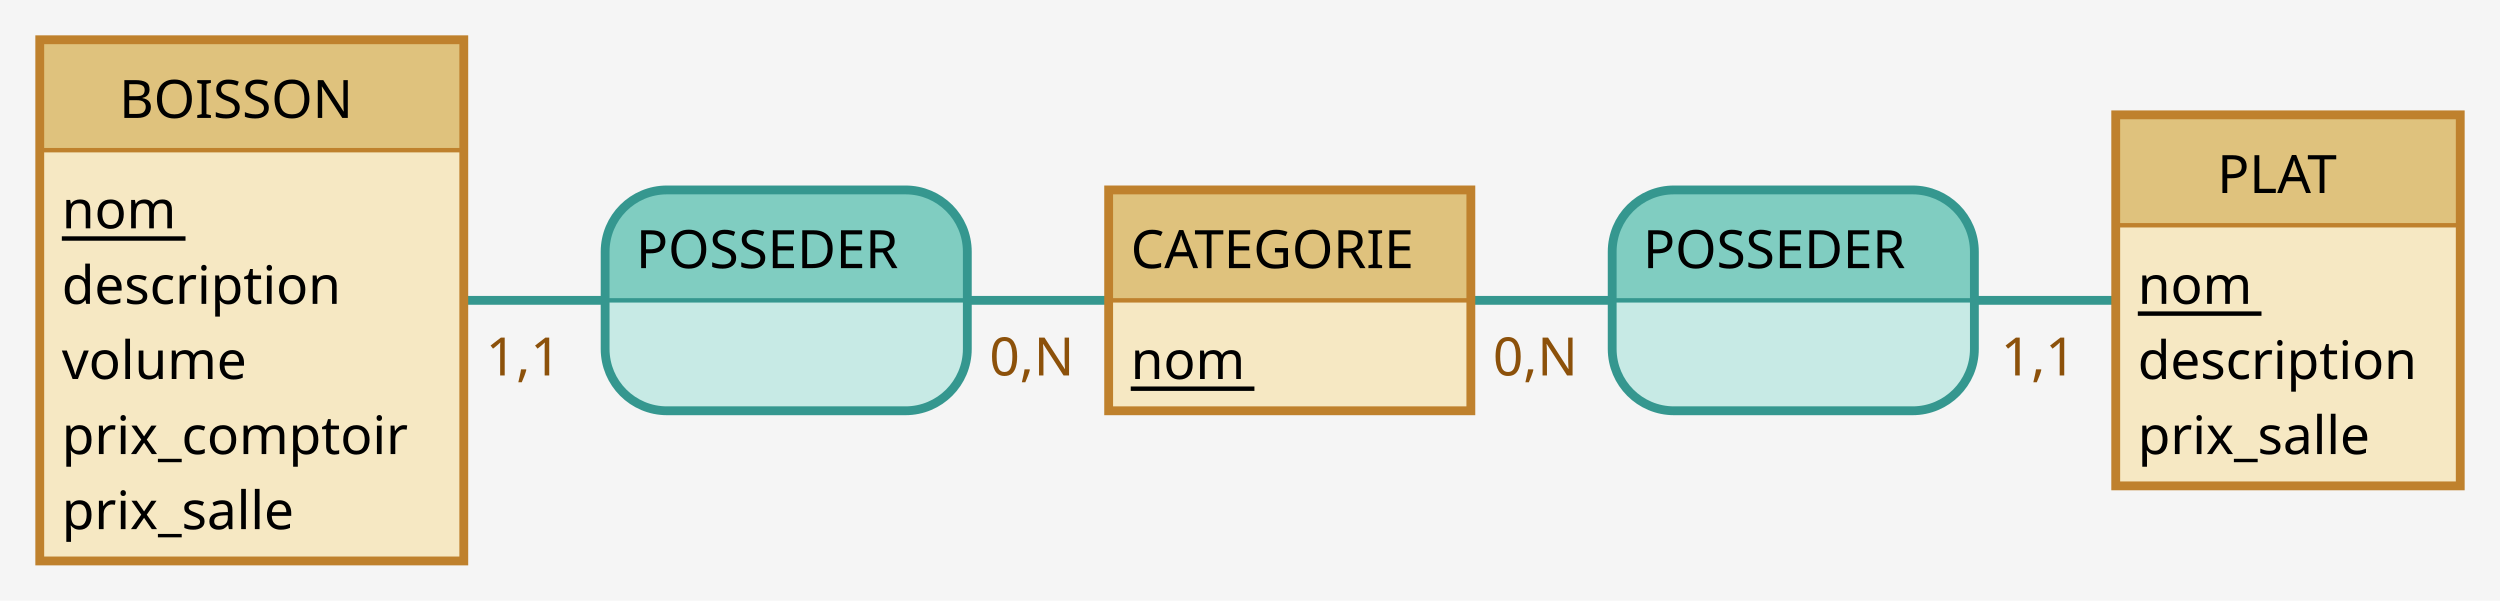
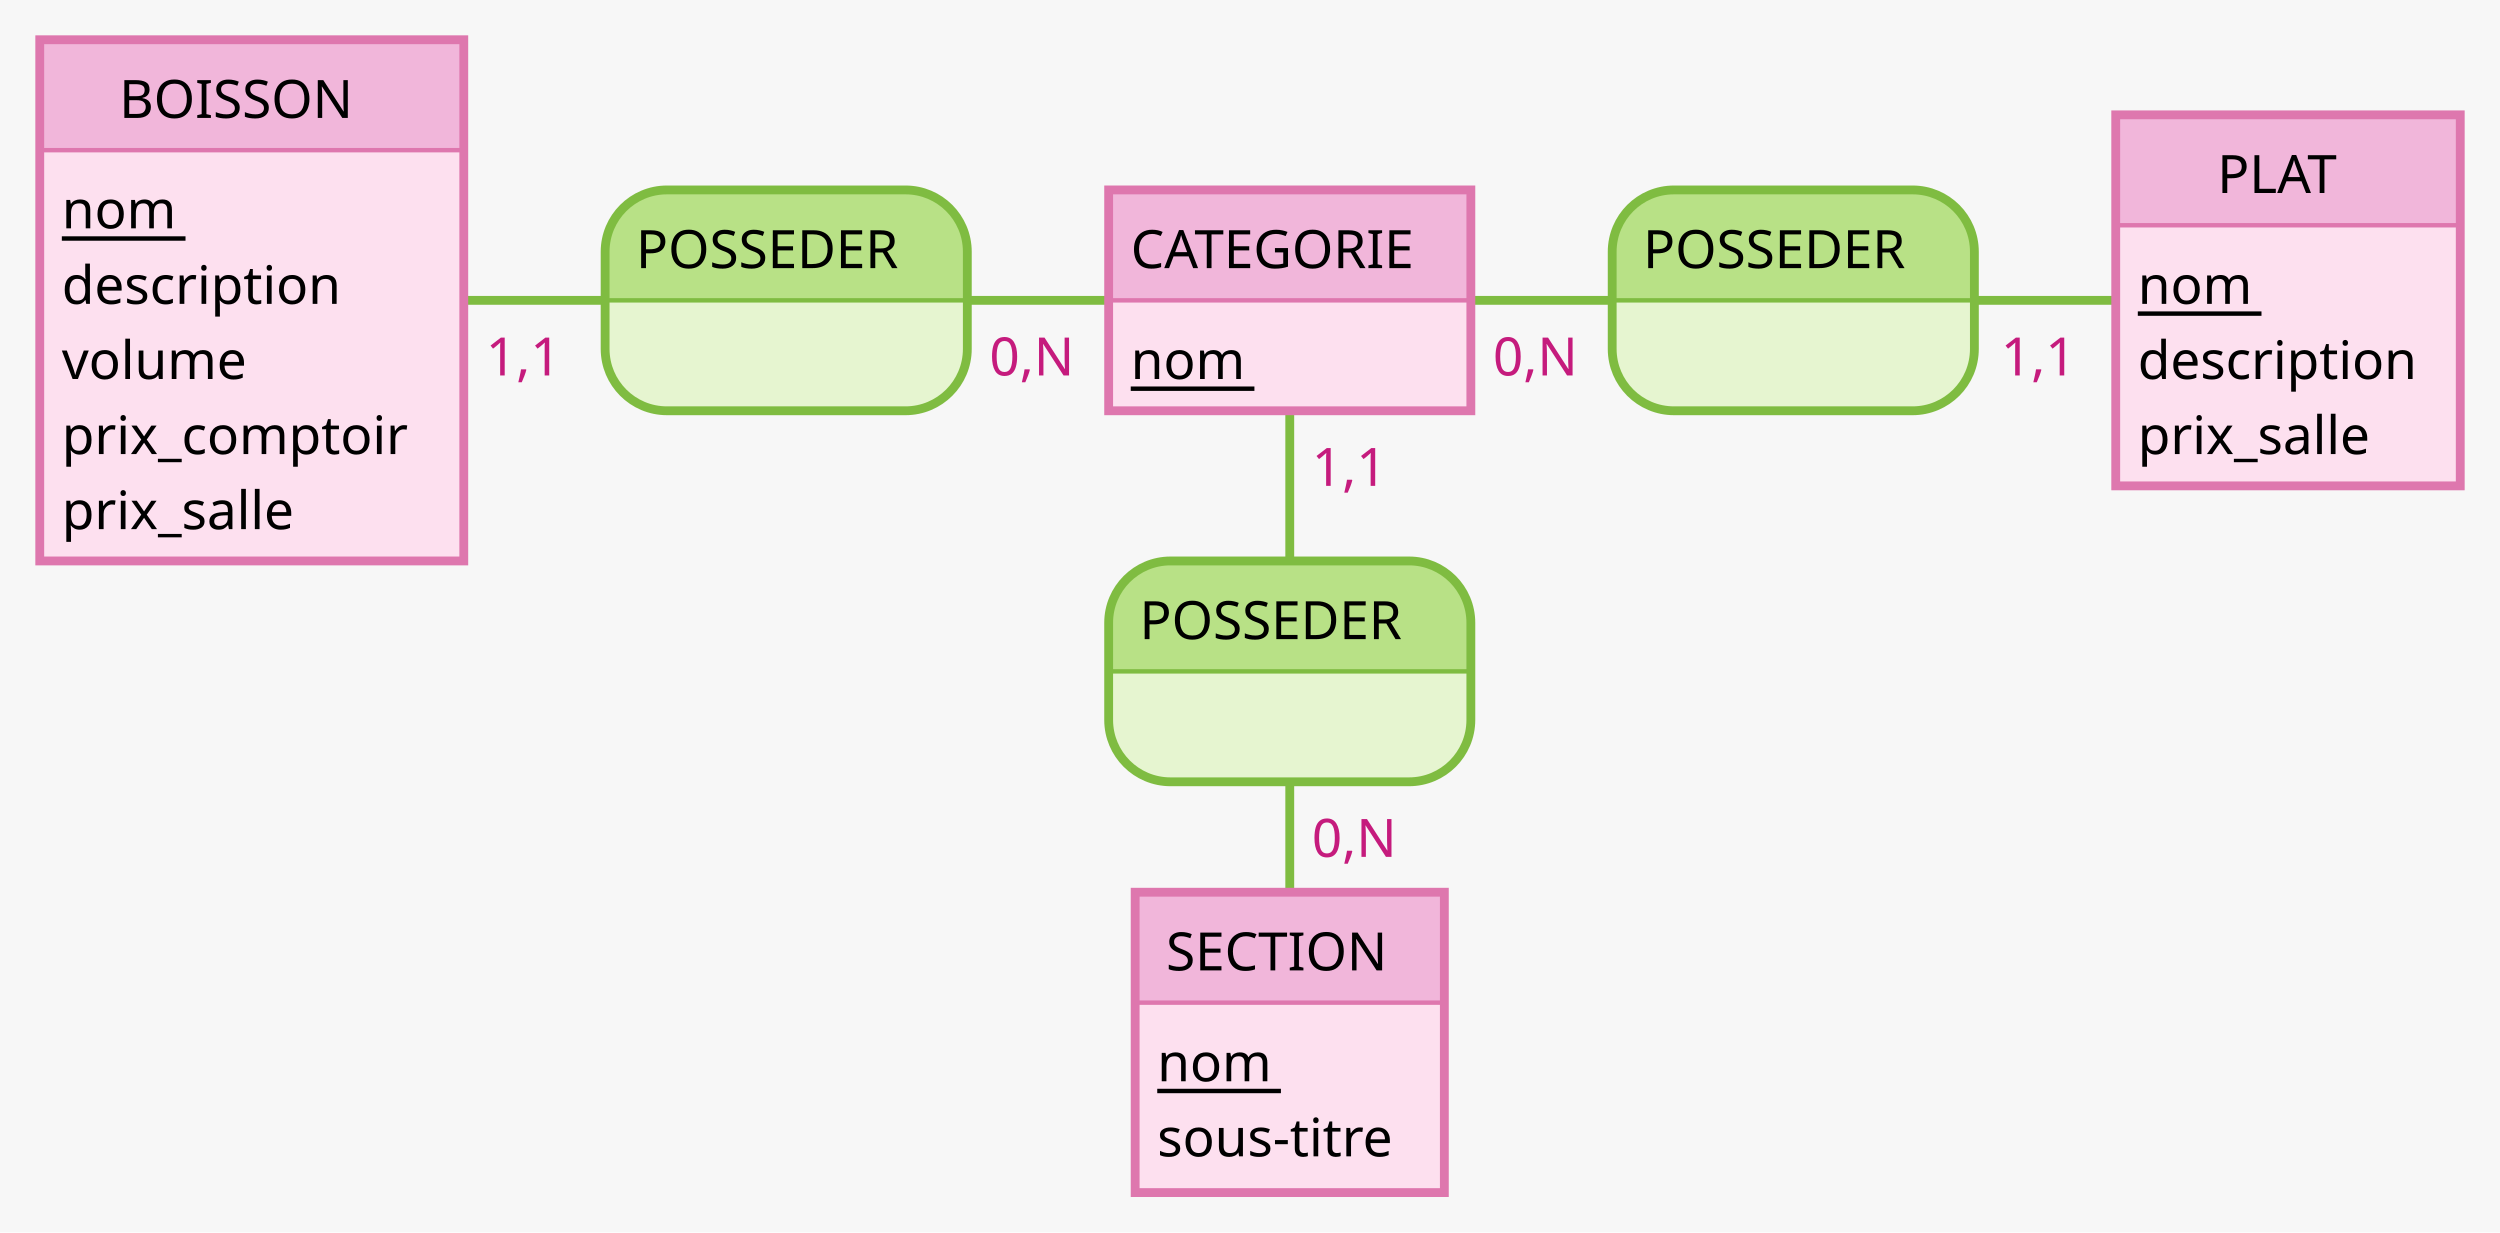
- <svg xmlns="http://www.w3.org/2000/svg" width="566" height="136" view_box="0 0 566 136">\n\n<rect id="frame" x="0" y="0" width="566" height="136" fill="#f5f5f5" stroke="none" stroke-width="0" />
-   <line x1="57" y1="68" x2="178" y2="68" stroke="#35978f" stroke-width="2" />
-   <text x="110" y="85.0" fill="#8c510a" font-family="Verdana" font-size="12">1,1</text>
-   <line x1="292" y1="68" x2="178" y2="68" stroke="#35978f" stroke-width="2" />
-   <text x="224" y="85.0" fill="#8c510a" font-family="Verdana" font-size="12">0,N</text>
+ <svg xmlns="http://www.w3.org/2000/svg" width="566" height="279" view_box="0 0 566 279">\n\n<rect id="frame" x="0" y="0" width="566" height="279" fill="#f7f7f7" stroke="none" stroke-width="0" />
+   <line x1="57" y1="68" x2="178" y2="68" stroke="#7fbc41" stroke-width="2" />
+   <text x="110" y="85.0" fill="#c51b7d" font-family="Verdana" font-size="12">1,1</text>
+   <line x1="292" y1="68" x2="178" y2="68" stroke="#7fbc41" stroke-width="2" />
+   <text x="224" y="85.0" fill="#c51b7d" font-family="Verdana" font-size="12">0,N</text>
  <g id="association-POSSEDER1">
-     <path d="M 205 43 a 14 14 90 0 1 14 14 V 68 h -82 V 57 a 14 14 90 0 1 14 -14" fill="#80cdc1" stroke="#80cdc1" stroke-width="0" />
-     <path d="M 219 68.0 v 11 a 14 14 90 0 1 -14 14 H 151 a 14 14 90 0 1 -14 -14 V 68.0 H 82" fill="#c7eae5" stroke="#c7eae5" stroke-width="0" />
-     <rect x="137" y="43" width="82" height="50" fill="none" rx="14" stroke="#35978f" stroke-width="2" />
-     <line x1="137" y1="68" x2="219" y2="68" stroke="#35978f" stroke-width="1" />
+     <path d="M 205 43 a 14 14 90 0 1 14 14 V 68 h -82 V 57 a 14 14 90 0 1 14 -14" fill="#b8e186" stroke="#b8e186" stroke-width="0" />
+     <path d="M 219 68.0 v 11 a 14 14 90 0 1 -14 14 H 151 a 14 14 90 0 1 -14 -14 V 68.0 H 82" fill="#e6f5d0" stroke="#e6f5d0" stroke-width="0" />
+     <rect x="137" y="43" width="82" height="50" fill="none" rx="14" stroke="#7fbc41" stroke-width="2" />
+     <line x1="137" y1="68" x2="219" y2="68" stroke="#7fbc41" stroke-width="1" />
    <text x="144" y="60.7" fill="#000000" font-family="Verdana" font-size="12">POSSEDER</text>
  </g>
-   <line x1="292" y1="68" x2="406" y2="68" stroke="#35978f" stroke-width="2" />
-   <text x="338" y="85.0" fill="#8c510a" font-family="Verdana" font-size="12">0,N</text>
-   <line x1="518" y1="68" x2="406" y2="68" stroke="#35978f" stroke-width="2" />
-   <text x="453" y="85.0" fill="#8c510a" font-family="Verdana" font-size="12">1,1</text>
+   <line x1="292" y1="68" x2="406" y2="68" stroke="#7fbc41" stroke-width="2" />
+   <text x="338" y="85.0" fill="#c51b7d" font-family="Verdana" font-size="12">0,N</text>
+   <line x1="518" y1="68" x2="406" y2="68" stroke="#7fbc41" stroke-width="2" />
+   <text x="453" y="85.0" fill="#c51b7d" font-family="Verdana" font-size="12">1,1</text>
  <g id="association-POSSEDER2">
-     <path d="M 433 43 a 14 14 90 0 1 14 14 V 68 h -82 V 57 a 14 14 90 0 1 14 -14" fill="#80cdc1" stroke="#80cdc1" stroke-width="0" />
-     <path d="M 447 68.0 v 11 a 14 14 90 0 1 -14 14 H 379 a 14 14 90 0 1 -14 -14 V 68.0 H 82" fill="#c7eae5" stroke="#c7eae5" stroke-width="0" />
-     <rect x="365" y="43" width="82" height="50" fill="none" rx="14" stroke="#35978f" stroke-width="2" />
-     <line x1="365" y1="68" x2="447" y2="68" stroke="#35978f" stroke-width="1" />
+     <path d="M 433 43 a 14 14 90 0 1 14 14 V 68 h -82 V 57 a 14 14 90 0 1 14 -14" fill="#b8e186" stroke="#b8e186" stroke-width="0" />
+     <path d="M 447 68.0 v 11 a 14 14 90 0 1 -14 14 H 379 a 14 14 90 0 1 -14 -14 V 68.0 H 82" fill="#e6f5d0" stroke="#e6f5d0" stroke-width="0" />
+     <rect x="365" y="43" width="82" height="50" fill="none" rx="14" stroke="#7fbc41" stroke-width="2" />
+     <line x1="365" y1="68" x2="447" y2="68" stroke="#7fbc41" stroke-width="1" />
    <text x="372" y="60.7" fill="#000000" font-family="Verdana" font-size="12">POSSEDER</text>
+   </g>
+   <line x1="292" y1="68" x2="292" y2="152" stroke="#7fbc41" stroke-width="2" />
+   <text x="297.0" y="110" fill="#c51b7d" font-family="Verdana" font-size="12">1,1</text>
+   <line x1="292" y1="236" x2="292" y2="152" stroke="#7fbc41" stroke-width="2" />
+   <text x="297.0" y="194" fill="#c51b7d" font-family="Verdana" font-size="12">0,N</text>
+   <g id="association-POSSEDER3">
+     <path d="M 319 127 a 14 14 90 0 1 14 14 V 152 h -82 V 141 a 14 14 90 0 1 14 -14" fill="#b8e186" stroke="#b8e186" stroke-width="0" />
+     <path d="M 333 152.0 v 11 a 14 14 90 0 1 -14 14 H 265 a 14 14 90 0 1 -14 -14 V 152.0 H 82" fill="#e6f5d0" stroke="#e6f5d0" stroke-width="0" />
+     <rect x="251" y="127" width="82" height="50" fill="none" rx="14" stroke="#7fbc41" stroke-width="2" />
+     <line x1="251" y1="152" x2="333" y2="152" stroke="#7fbc41" stroke-width="1" />
+     <text x="258" y="144.7" fill="#000000" font-family="Verdana" font-size="12">POSSEDER</text>
  </g>
  <g id="entity-BOISSON">
    <g id="frame-BOISSON">
-       <rect x="9" y="9" width="96" height="25" fill="#dfc27d" stroke="#dfc27d" stroke-width="0" />
-       <rect x="9" y="34.0" width="96" height="93" fill="#f6e8c3" stroke="#f6e8c3" stroke-width="0" />
-       <rect x="9" y="9" width="96" height="118" fill="none" stroke="#bf812d" stroke-width="2" />
-       <line x1="9" y1="34" x2="105" y2="34" stroke="#bf812d" stroke-width="1" />
+       <rect x="9" y="9" width="96" height="25" fill="#f1b6da" stroke="#f1b6da" stroke-width="0" />
+       <rect x="9" y="34.0" width="96" height="93" fill="#fde0ef" stroke="#fde0ef" stroke-width="0" />
+       <rect x="9" y="9" width="96" height="118" fill="none" stroke="#de77ae" stroke-width="2" />
+       <line x1="9" y1="34" x2="105" y2="34" stroke="#de77ae" stroke-width="1" />
    </g>
    <text x="27" y="26.7" fill="#000000" font-family="Verdana" font-size="12">BOISSON</text>
    <text x="14" y="51.7" fill="#000000" font-family="Verdana" font-size="12">nom</text>
    <line x1="14" y1="54" x2="42" y2="54" stroke="#000000" stroke-width="1" />
    <text x="14" y="68.8" fill="#000000" font-family="Verdana" font-size="12">description</text>
    <text x="14" y="85.8" fill="#000000" font-family="Verdana" font-size="12">volume</text>
    <text x="14" y="102.8" fill="#000000" font-family="Verdana" font-size="12">prix_comptoir</text>
    <text x="14" y="119.8" fill="#000000" font-family="Verdana" font-size="12">prix_salle</text>
  </g>
+   <g id="entity-SECTION">
+     <g id="frame-SECTION">
+       <rect x="257" y="202" width="70" height="25" fill="#f1b6da" stroke="#f1b6da" stroke-width="0" />
+       <rect x="257" y="227.0" width="70" height="43" fill="#fde0ef" stroke="#fde0ef" stroke-width="0" />
+       <rect x="257" y="202" width="70" height="68" fill="none" stroke="#de77ae" stroke-width="2" />
+       <line x1="257" y1="227" x2="327" y2="227" stroke="#de77ae" stroke-width="1" />
+     </g>
+     <text x="264" y="219.7" fill="#000000" font-family="Verdana" font-size="12">SECTION</text>
+     <text x="262" y="244.8" fill="#000000" font-family="Verdana" font-size="12">nom</text>
+     <line x1="262" y1="247" x2="290" y2="247" stroke="#000000" stroke-width="1" />
+     <text x="262" y="261.8" fill="#000000" font-family="Verdana" font-size="12">sous-titre</text>
+   </g>
  <g id="entity-CATEGORIE">
    <g id="frame-CATEGORIE">
-       <rect x="251" y="43" width="82" height="25" fill="#dfc27d" stroke="#dfc27d" stroke-width="0" />
-       <rect x="251" y="68.0" width="82" height="25" fill="#f6e8c3" stroke="#f6e8c3" stroke-width="0" />
-       <rect x="251" y="43" width="82" height="50" fill="none" stroke="#bf812d" stroke-width="2" />
-       <line x1="251" y1="68" x2="333" y2="68" stroke="#bf812d" stroke-width="1" />
+       <rect x="251" y="43" width="82" height="25" fill="#f1b6da" stroke="#f1b6da" stroke-width="0" />
+       <rect x="251" y="68.0" width="82" height="25" fill="#fde0ef" stroke="#fde0ef" stroke-width="0" />
+       <rect x="251" y="43" width="82" height="50" fill="none" stroke="#de77ae" stroke-width="2" />
+       <line x1="251" y1="68" x2="333" y2="68" stroke="#de77ae" stroke-width="1" />
    </g>
    <text x="256" y="60.7" fill="#000000" font-family="Verdana" font-size="12">CATEGORIE</text>
    <text x="256" y="85.8" fill="#000000" font-family="Verdana" font-size="12">nom</text>
    <line x1="256" y1="88" x2="284" y2="88" stroke="#000000" stroke-width="1" />
  </g>
  <g id="entity-PLAT">
    <g id="frame-PLAT">
-       <rect x="479" y="26" width="78" height="25" fill="#dfc27d" stroke="#dfc27d" stroke-width="0" />
-       <rect x="479" y="51.0" width="78" height="59" fill="#f6e8c3" stroke="#f6e8c3" stroke-width="0" />
-       <rect x="479" y="26" width="78" height="84" fill="none" stroke="#bf812d" stroke-width="2" />
-       <line x1="479" y1="51" x2="557" y2="51" stroke="#bf812d" stroke-width="1" />
+       <rect x="479" y="26" width="78" height="25" fill="#f1b6da" stroke="#f1b6da" stroke-width="0" />
+       <rect x="479" y="51.0" width="78" height="59" fill="#fde0ef" stroke="#fde0ef" stroke-width="0" />
+       <rect x="479" y="26" width="78" height="84" fill="none" stroke="#de77ae" stroke-width="2" />
+       <line x1="479" y1="51" x2="557" y2="51" stroke="#de77ae" stroke-width="1" />
    </g>
    <text x="502" y="43.7" fill="#000000" font-family="Verdana" font-size="12">PLAT</text>
    <text x="484" y="68.8" fill="#000000" font-family="Verdana" font-size="12">nom</text>
    <line x1="484" y1="71" x2="512" y2="71" stroke="#000000" stroke-width="1" />
    <text x="484" y="85.8" fill="#000000" font-family="Verdana" font-size="12">description</text>
    <text x="484" y="102.8" fill="#000000" font-family="Verdana" font-size="12">prix_salle</text>
  </g>
</svg>
